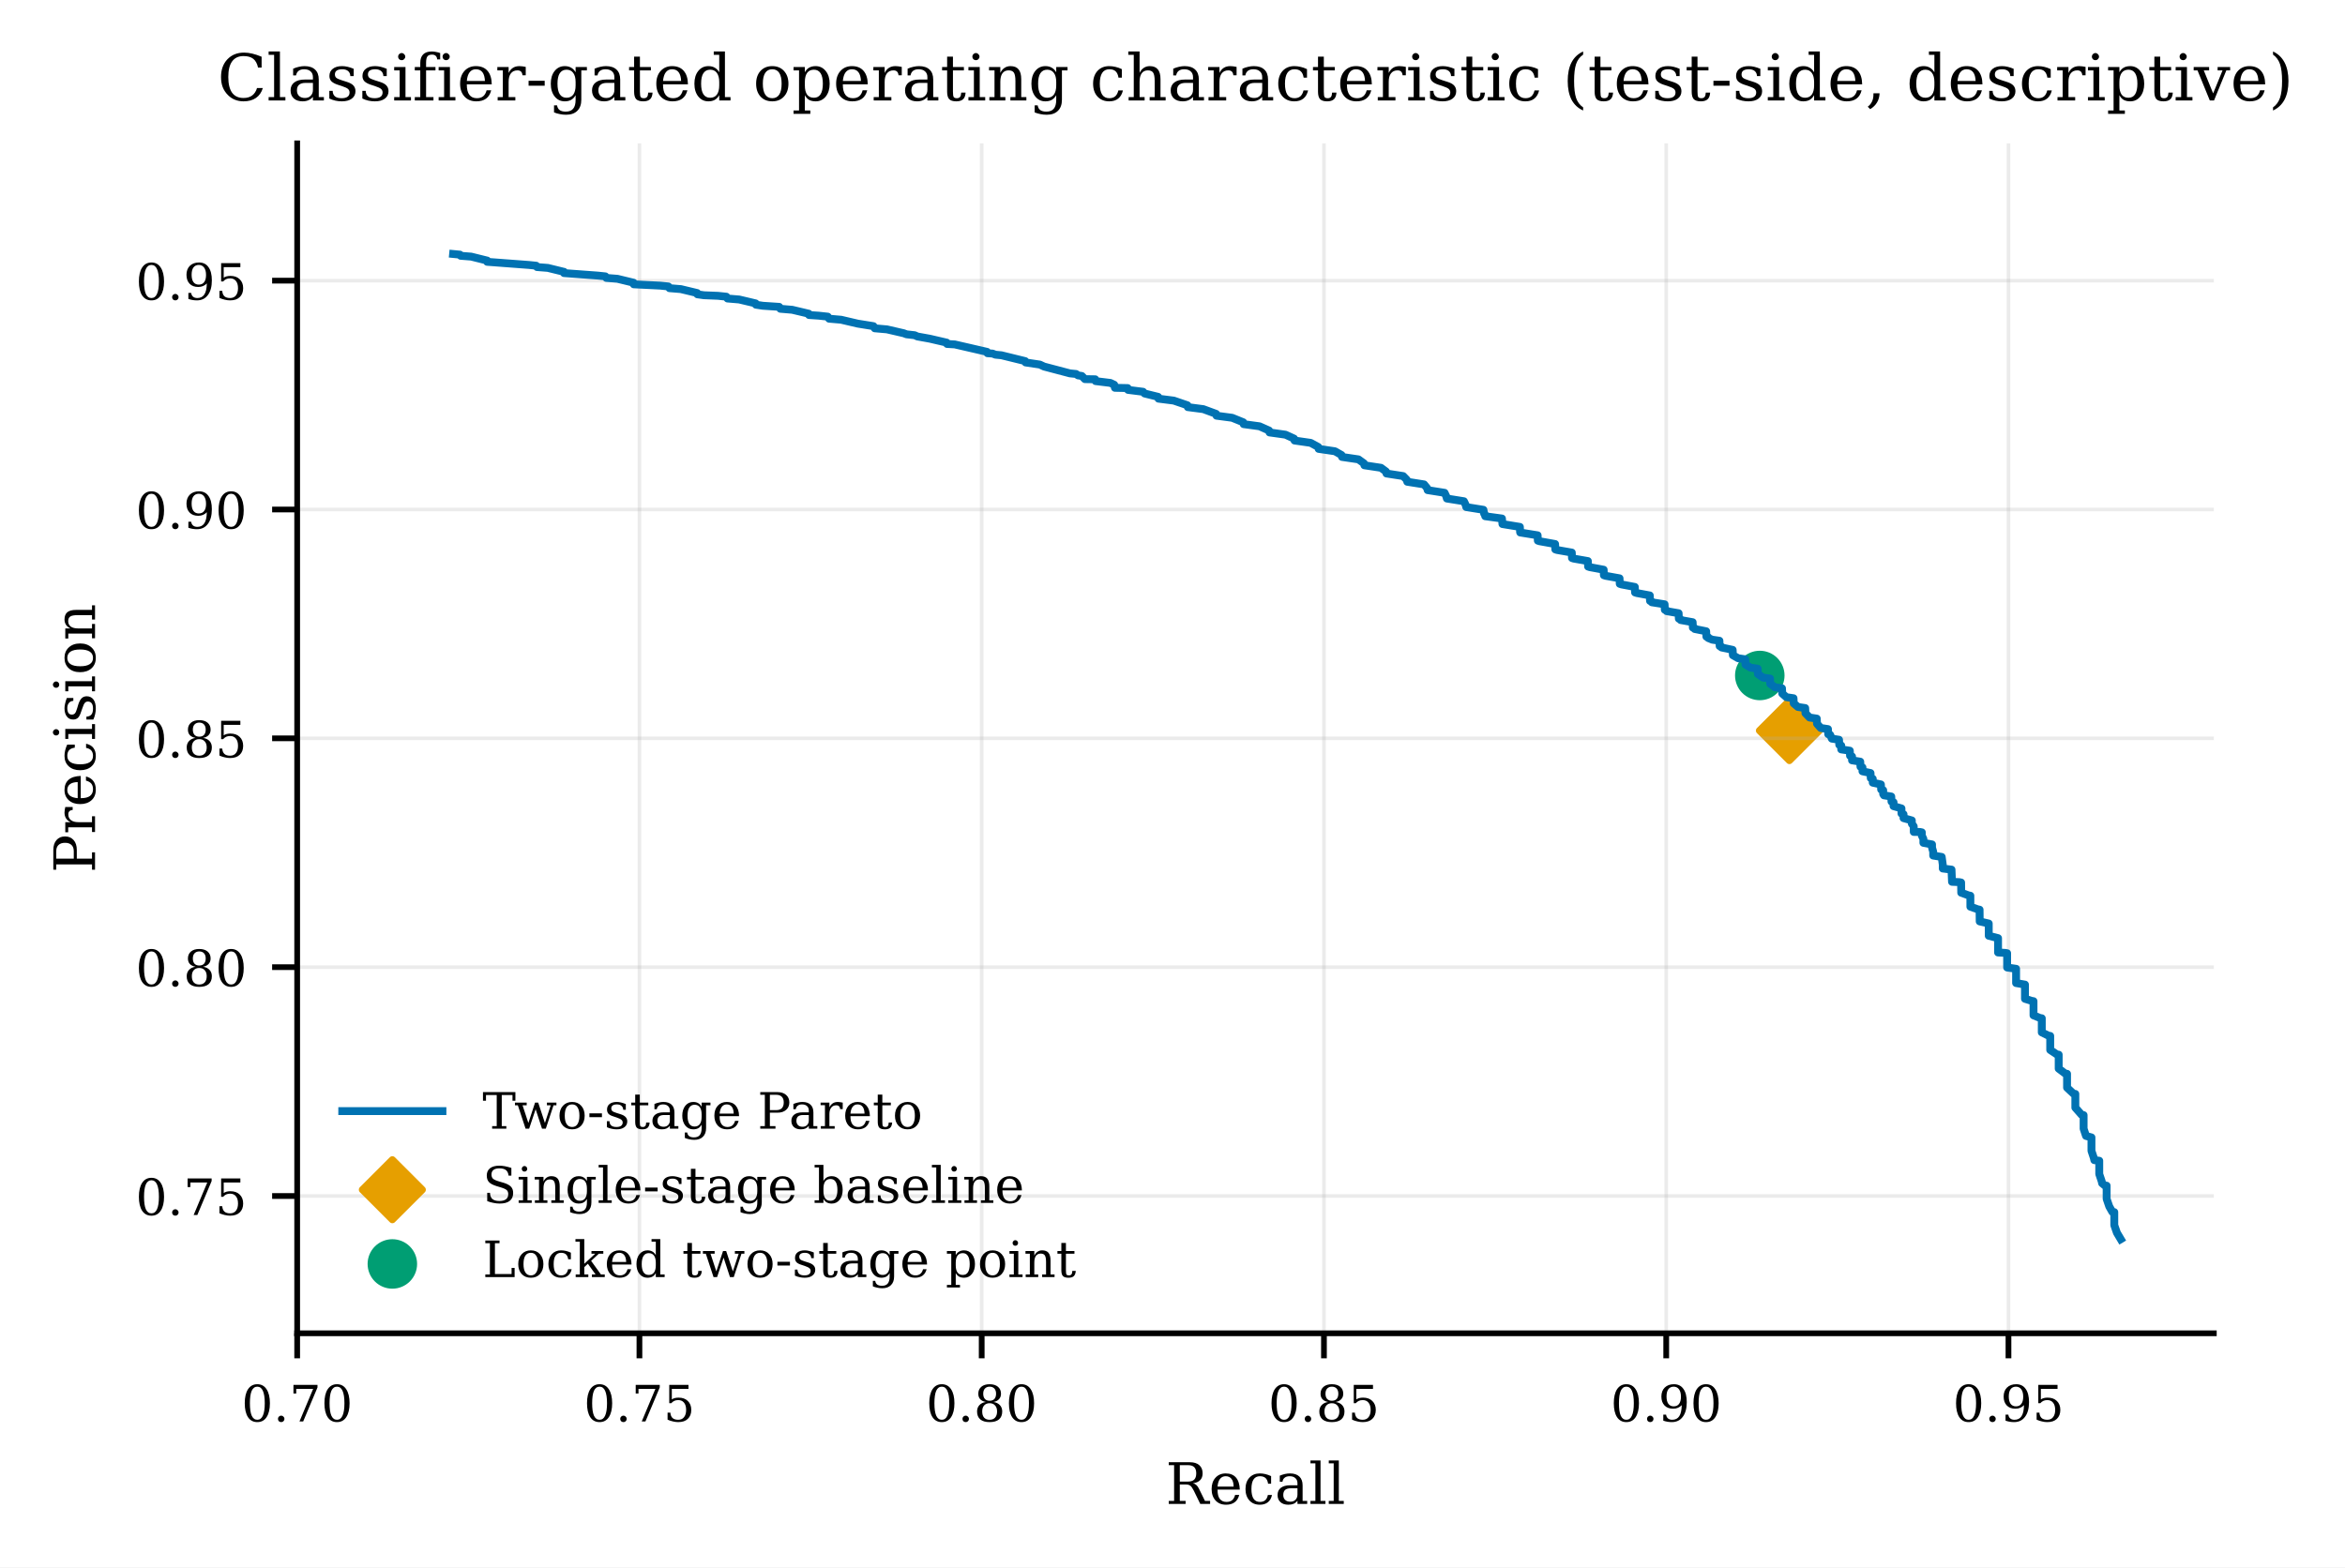
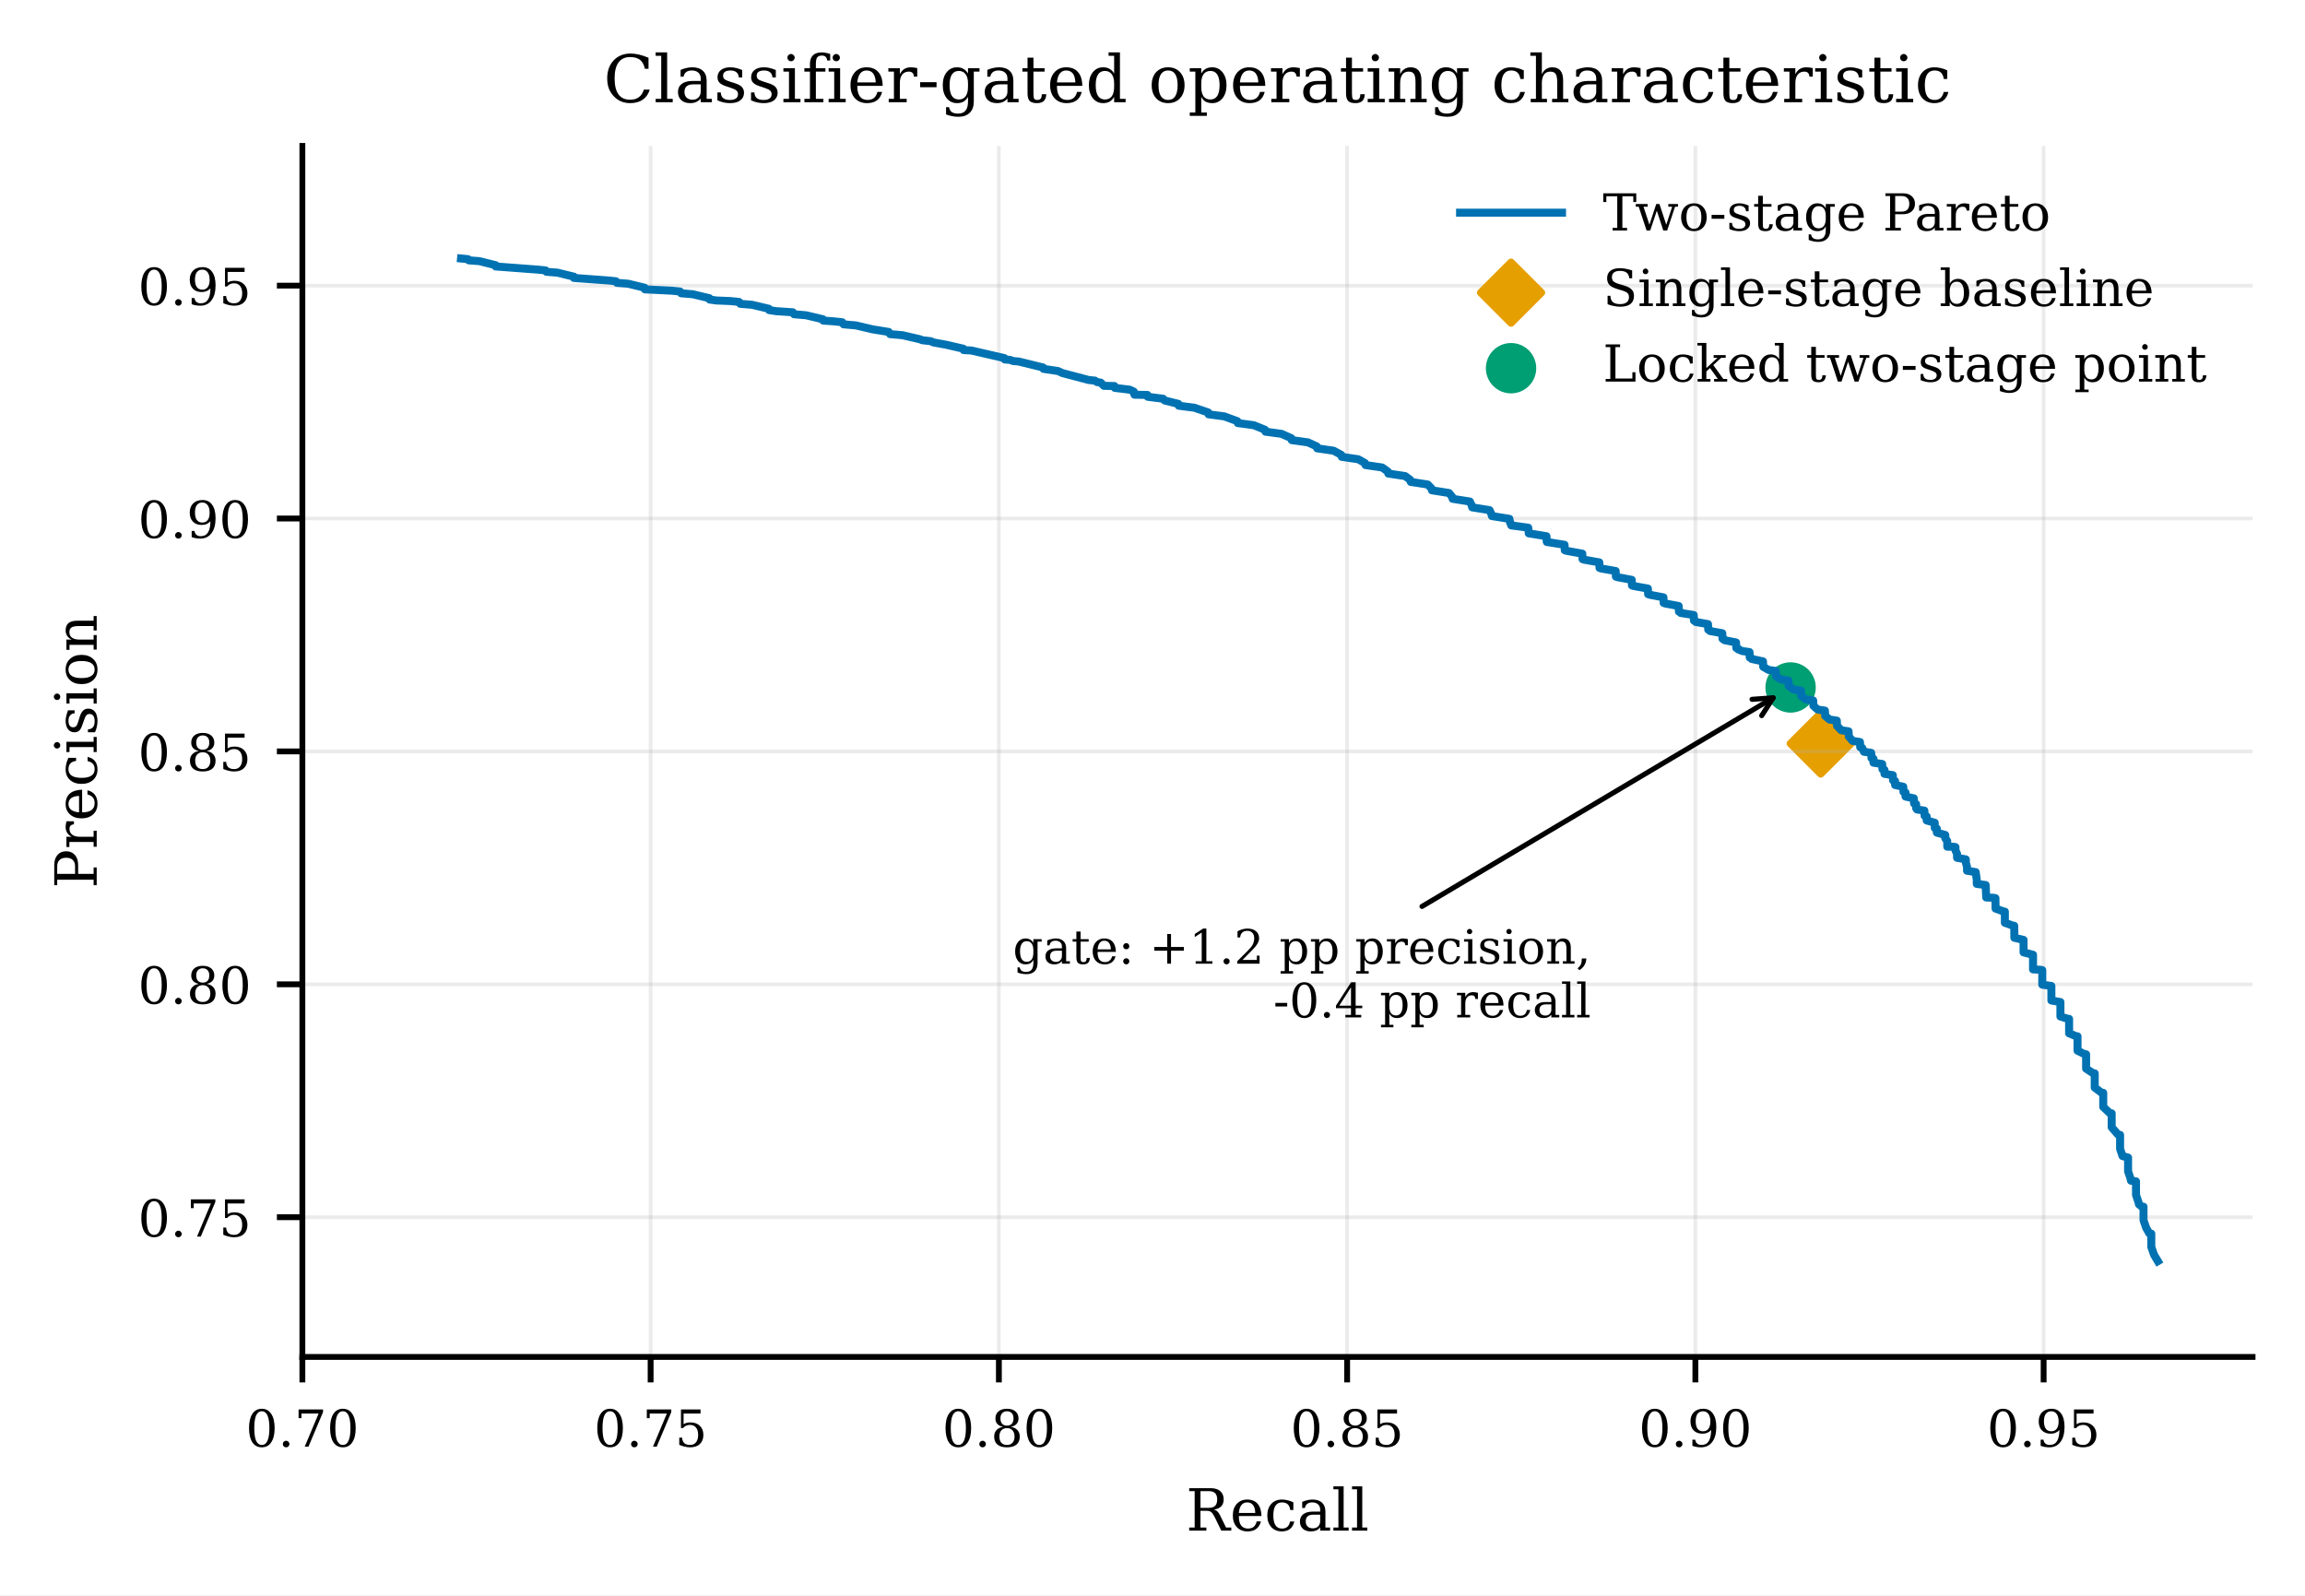
- <svg xmlns="http://www.w3.org/2000/svg" xmlns:xlink="http://www.w3.org/1999/xlink" width="327.699pt" height="219.076pt" viewBox="0 0 327.699 219.076" version="1.1">
+ <svg xmlns="http://www.w3.org/2000/svg" xmlns:xlink="http://www.w3.org/1999/xlink" width="316.568pt" height="219.076pt" viewBox="0 0 316.568 219.076" version="1.1">
  <defs>
    <style type="text/css">*{stroke-linejoin: round; stroke-linecap: butt}</style>
  </defs>
  <g id="figure_1">
    <g id="patch_1">
-       <path d="M 0 219.076 L 327.699 219.076 L 327.699 0 L 0 0 z " style="fill: #ffffff" />
+       <path d="M 0 219.076 L 316.568 219.076 L 316.568 0 L 0 0 z " style="fill: #ffffff" />
    </g>
    <g id="axes_1">
      <g id="patch_2">
        <path d="M 41.528 186.359 L 309.368 186.359 L 309.368 20.039 L 41.528 20.039 z " style="fill: #ffffff" />
      </g>
      <g id="PathCollection_1">
        <defs>
-           <path id="m3e256f7338" d="M -0 4.183 L 4.183 0 L 0 -4.183 L -4.183 -0 z " style="stroke: #e69f00" />
+           <path id="mf94a4b6e3e" d="M -0 4.183 L 4.183 0 L 0 -4.183 L -4.183 -0 z " style="stroke: #e69f00" />
        </defs>
-         <g clip-path="url(#p09db2bb089)">
-           <use xlink:href="#m3e256f7338" x="250.058" y="102.118" style="fill: #e69f00; stroke: #e69f00" />
+         <g clip-path="url(#p6d59843f79)">
+           <use xlink:href="#mf94a4b6e3e" x="250.058" y="102.118" style="fill: #e69f00; stroke: #e69f00" />
        </g>
      </g>
      <g id="PathCollection_2">
        <defs>
-           <path id="m3079edc502" d="M 0 2.958 C 0.784 2.958 1.537 2.646 2.092 2.092 C 2.646 1.537 2.958 0.784 2.958 0 C 2.958 -0.784 2.646 -1.537 2.092 -2.092 C 1.537 -2.646 0.784 -2.958 0 -2.958 C -0.784 -2.958 -1.537 -2.646 -2.092 -2.092 C -2.646 -1.537 -2.958 -0.784 -2.958 0 C -2.958 0.784 -2.646 1.537 -2.092 2.092 C -1.537 2.646 -0.784 2.958 0 2.958 z " style="stroke: #009e73" />
+           <path id="m4a5a558cd6" d="M 0 2.958 C 0.784 2.958 1.537 2.646 2.092 2.092 C 2.646 1.537 2.958 0.784 2.958 0 C 2.958 -0.784 2.646 -1.537 2.092 -2.092 C 1.537 -2.646 0.784 -2.958 0 -2.958 C -0.784 -2.958 -1.537 -2.646 -2.092 -2.092 C -2.646 -1.537 -2.958 -0.784 -2.958 0 C -2.958 0.784 -2.646 1.537 -2.092 2.092 C -1.537 2.646 -0.784 2.958 0 2.958 z " style="stroke: #009e73" />
        </defs>
-         <g clip-path="url(#p09db2bb089)">
-           <use xlink:href="#m3079edc502" x="245.919" y="94.414" style="fill: #009e73; stroke: #009e73" />
+         <g clip-path="url(#p6d59843f79)">
+           <use xlink:href="#m4a5a558cd6" x="245.919" y="94.414" style="fill: #009e73; stroke: #009e73" />
        </g>
      </g>
      <g id="matplotlib.axis_1">
        <g id="xtick_1">
          <g id="line2d_1">
-             <path d="M 41.528 186.359 L 41.528 20.039 " clip-path="url(#p09db2bb089)" style="fill: none; stroke: #b0b0b0; stroke-opacity: 0.25; stroke-width: 0.5; stroke-linecap: square" />
+             <path d="M 41.528 186.359 L 41.528 20.039 " clip-path="url(#p6d59843f79)" style="fill: none; stroke: #b0b0b0; stroke-opacity: 0.25; stroke-width: 0.5; stroke-linecap: square" />
          </g>
          <g id="line2d_2">
            <defs>
-               <path id="m730775cce3" d="M 0 0 L 0 3.5 " style="stroke: #000000; stroke-width: 0.8" />
+               <path id="mb930d35ffc" d="M 0 0 L 0 3.5 " style="stroke: #000000; stroke-width: 0.8" />
            </defs>
            <g>
-               <use xlink:href="#m730775cce3" x="41.528" y="186.359" style="stroke: #000000; stroke-width: 0.8" />
+               <use xlink:href="#mb930d35ffc" x="41.528" y="186.359" style="stroke: #000000; stroke-width: 0.8" />
            </g>
          </g>
          <g id="text_1">
            <text style="font-size: 7px; font-family: 'DejaVu Serif', serif; text-anchor: middle" x="41.528" y="198.678" transform="rotate(-0 41.52844 198.6775)">0.70</text>
          </g>
        </g>
        <g id="xtick_2">
          <g id="line2d_3">
-             <path d="M 89.357 186.359 L 89.357 20.039 " clip-path="url(#p09db2bb089)" style="fill: none; stroke: #b0b0b0; stroke-opacity: 0.25; stroke-width: 0.5; stroke-linecap: square" />
+             <path d="M 89.357 186.359 L 89.357 20.039 " clip-path="url(#p6d59843f79)" style="fill: none; stroke: #b0b0b0; stroke-opacity: 0.25; stroke-width: 0.5; stroke-linecap: square" />
          </g>
          <g id="line2d_4">
            <g>
-               <use xlink:href="#m730775cce3" x="89.357" y="186.359" style="stroke: #000000; stroke-width: 0.8" />
+               <use xlink:href="#mb930d35ffc" x="89.357" y="186.359" style="stroke: #000000; stroke-width: 0.8" />
            </g>
          </g>
          <g id="text_2">
            <text style="font-size: 7px; font-family: 'DejaVu Serif', serif; text-anchor: middle" x="89.357" y="198.678" transform="rotate(-0 89.35701 198.6775)">0.75</text>
          </g>
        </g>
        <g id="xtick_3">
          <g id="line2d_5">
-             <path d="M 137.186 186.359 L 137.186 20.039 " clip-path="url(#p09db2bb089)" style="fill: none; stroke: #b0b0b0; stroke-opacity: 0.25; stroke-width: 0.5; stroke-linecap: square" />
+             <path d="M 137.186 186.359 L 137.186 20.039 " clip-path="url(#p6d59843f79)" style="fill: none; stroke: #b0b0b0; stroke-opacity: 0.25; stroke-width: 0.5; stroke-linecap: square" />
          </g>
          <g id="line2d_6">
            <g>
-               <use xlink:href="#m730775cce3" x="137.186" y="186.359" style="stroke: #000000; stroke-width: 0.8" />
+               <use xlink:href="#mb930d35ffc" x="137.186" y="186.359" style="stroke: #000000; stroke-width: 0.8" />
            </g>
          </g>
          <g id="text_3">
            <text style="font-size: 7px; font-family: 'DejaVu Serif', serif; text-anchor: middle" x="137.186" y="198.678" transform="rotate(-0 137.1856 198.6775)">0.80</text>
          </g>
        </g>
        <g id="xtick_4">
          <g id="line2d_7">
-             <path d="M 185.014 186.359 L 185.014 20.039 " clip-path="url(#p09db2bb089)" style="fill: none; stroke: #b0b0b0; stroke-opacity: 0.25; stroke-width: 0.5; stroke-linecap: square" />
+             <path d="M 185.014 186.359 L 185.014 20.039 " clip-path="url(#p6d59843f79)" style="fill: none; stroke: #b0b0b0; stroke-opacity: 0.25; stroke-width: 0.5; stroke-linecap: square" />
          </g>
          <g id="line2d_8">
            <g>
-               <use xlink:href="#m730775cce3" x="185.014" y="186.359" style="stroke: #000000; stroke-width: 0.8" />
+               <use xlink:href="#mb930d35ffc" x="185.014" y="186.359" style="stroke: #000000; stroke-width: 0.8" />
            </g>
          </g>
          <g id="text_4">
            <text style="font-size: 7px; font-family: 'DejaVu Serif', serif; text-anchor: middle" x="185.014" y="198.678" transform="rotate(-0 185.0142 198.6775)">0.85</text>
          </g>
        </g>
        <g id="xtick_5">
          <g id="line2d_9">
-             <path d="M 232.843 186.359 L 232.843 20.039 " clip-path="url(#p09db2bb089)" style="fill: none; stroke: #b0b0b0; stroke-opacity: 0.25; stroke-width: 0.5; stroke-linecap: square" />
+             <path d="M 232.843 186.359 L 232.843 20.039 " clip-path="url(#p6d59843f79)" style="fill: none; stroke: #b0b0b0; stroke-opacity: 0.25; stroke-width: 0.5; stroke-linecap: square" />
          </g>
          <g id="line2d_10">
            <g>
-               <use xlink:href="#m730775cce3" x="232.843" y="186.359" style="stroke: #000000; stroke-width: 0.8" />
+               <use xlink:href="#mb930d35ffc" x="232.843" y="186.359" style="stroke: #000000; stroke-width: 0.8" />
            </g>
          </g>
          <g id="text_5">
            <text style="font-size: 7px; font-family: 'DejaVu Serif', serif; text-anchor: middle" x="232.843" y="198.678" transform="rotate(-0 232.8427 198.6775)">0.90</text>
          </g>
        </g>
        <g id="xtick_6">
          <g id="line2d_11">
-             <path d="M 280.671 186.359 L 280.671 20.039 " clip-path="url(#p09db2bb089)" style="fill: none; stroke: #b0b0b0; stroke-opacity: 0.25; stroke-width: 0.5; stroke-linecap: square" />
+             <path d="M 280.671 186.359 L 280.671 20.039 " clip-path="url(#p6d59843f79)" style="fill: none; stroke: #b0b0b0; stroke-opacity: 0.25; stroke-width: 0.5; stroke-linecap: square" />
          </g>
          <g id="line2d_12">
            <g>
-               <use xlink:href="#m730775cce3" x="280.671" y="186.359" style="stroke: #000000; stroke-width: 0.8" />
+               <use xlink:href="#mb930d35ffc" x="280.671" y="186.359" style="stroke: #000000; stroke-width: 0.8" />
            </g>
          </g>
          <g id="text_6">
            <text style="font-size: 7px; font-family: 'DejaVu Serif', serif; text-anchor: middle" x="280.671" y="198.678" transform="rotate(-0 280.6713 198.6775)">0.95</text>
          </g>
        </g>
        <g id="text_7">
          <text style="font-size: 8px; font-family: 'DejaVu Serif', serif; text-anchor: middle" x="175.448" y="210.212" transform="rotate(-0 175.4484 210.212)">Recall</text>
        </g>
      </g>
      <g id="matplotlib.axis_2">
        <g id="ytick_1">
          <g id="line2d_13">
-             <path d="M 41.528 167.168 L 309.368 167.168 " clip-path="url(#p09db2bb089)" style="fill: none; stroke: #b0b0b0; stroke-opacity: 0.25; stroke-width: 0.5; stroke-linecap: square" />
+             <path d="M 41.528 167.168 L 309.368 167.168 " clip-path="url(#p6d59843f79)" style="fill: none; stroke: #b0b0b0; stroke-opacity: 0.25; stroke-width: 0.5; stroke-linecap: square" />
          </g>
          <g id="line2d_14">
            <defs>
-               <path id="m8206b9f0b0" d="M 0 0 L -3.5 0 " style="stroke: #000000; stroke-width: 0.8" />
+               <path id="m2161b0c68e" d="M 0 0 L -3.5 0 " style="stroke: #000000; stroke-width: 0.8" />
            </defs>
            <g>
-               <use xlink:href="#m8206b9f0b0" x="41.528" y="167.168" style="stroke: #000000; stroke-width: 0.8" />
+               <use xlink:href="#m2161b0c68e" x="41.528" y="167.168" style="stroke: #000000; stroke-width: 0.8" />
            </g>
          </g>
          <g id="text_8">
            <text style="font-size: 7px; font-family: 'DejaVu Serif', serif; text-anchor: end" x="34.528" y="169.827" transform="rotate(-0 34.52844 169.8273)">0.75</text>
          </g>
        </g>
        <g id="ytick_2">
          <g id="line2d_15">
-             <path d="M 41.528 135.183 L 309.368 135.183 " clip-path="url(#p09db2bb089)" style="fill: none; stroke: #b0b0b0; stroke-opacity: 0.25; stroke-width: 0.5; stroke-linecap: square" />
+             <path d="M 41.528 135.183 L 309.368 135.183 " clip-path="url(#p6d59843f79)" style="fill: none; stroke: #b0b0b0; stroke-opacity: 0.25; stroke-width: 0.5; stroke-linecap: square" />
          </g>
          <g id="line2d_16">
            <g>
-               <use xlink:href="#m8206b9f0b0" x="41.528" y="135.183" style="stroke: #000000; stroke-width: 0.8" />
+               <use xlink:href="#m2161b0c68e" x="41.528" y="135.183" style="stroke: #000000; stroke-width: 0.8" />
            </g>
          </g>
          <g id="text_9">
            <text style="font-size: 7px; font-family: 'DejaVu Serif', serif; text-anchor: end" x="34.528" y="137.843" transform="rotate(-0 34.52844 137.8427)">0.80</text>
          </g>
        </g>
        <g id="ytick_3">
          <g id="line2d_17">
-             <path d="M 41.528 103.199 L 309.368 103.199 " clip-path="url(#p09db2bb089)" style="fill: none; stroke: #b0b0b0; stroke-opacity: 0.25; stroke-width: 0.5; stroke-linecap: square" />
+             <path d="M 41.528 103.199 L 309.368 103.199 " clip-path="url(#p6d59843f79)" style="fill: none; stroke: #b0b0b0; stroke-opacity: 0.25; stroke-width: 0.5; stroke-linecap: square" />
          </g>
          <g id="line2d_18">
            <g>
-               <use xlink:href="#m8206b9f0b0" x="41.528" y="103.199" style="stroke: #000000; stroke-width: 0.8" />
+               <use xlink:href="#m2161b0c68e" x="41.528" y="103.199" style="stroke: #000000; stroke-width: 0.8" />
            </g>
          </g>
          <g id="text_10">
            <text style="font-size: 7px; font-family: 'DejaVu Serif', serif; text-anchor: end" x="34.528" y="105.858" transform="rotate(-0 34.52844 105.858)">0.85</text>
          </g>
        </g>
        <g id="ytick_4">
          <g id="line2d_19">
-             <path d="M 41.528 71.214 L 309.368 71.214 " clip-path="url(#p09db2bb089)" style="fill: none; stroke: #b0b0b0; stroke-opacity: 0.25; stroke-width: 0.5; stroke-linecap: square" />
+             <path d="M 41.528 71.214 L 309.368 71.214 " clip-path="url(#p6d59843f79)" style="fill: none; stroke: #b0b0b0; stroke-opacity: 0.25; stroke-width: 0.5; stroke-linecap: square" />
          </g>
          <g id="line2d_20">
            <g>
-               <use xlink:href="#m8206b9f0b0" x="41.528" y="71.214" style="stroke: #000000; stroke-width: 0.8" />
+               <use xlink:href="#m2161b0c68e" x="41.528" y="71.214" style="stroke: #000000; stroke-width: 0.8" />
            </g>
          </g>
          <g id="text_11">
            <text style="font-size: 7px; font-family: 'DejaVu Serif', serif; text-anchor: end" x="34.528" y="73.873" transform="rotate(-0 34.52844 73.87343)">0.90</text>
          </g>
        </g>
        <g id="ytick_5">
          <g id="line2d_21">
-             <path d="M 41.528 39.229 L 309.368 39.229 " clip-path="url(#p09db2bb089)" style="fill: none; stroke: #b0b0b0; stroke-opacity: 0.25; stroke-width: 0.5; stroke-linecap: square" />
+             <path d="M 41.528 39.229 L 309.368 39.229 " clip-path="url(#p6d59843f79)" style="fill: none; stroke: #b0b0b0; stroke-opacity: 0.25; stroke-width: 0.5; stroke-linecap: square" />
          </g>
          <g id="line2d_22">
            <g>
-               <use xlink:href="#m8206b9f0b0" x="41.528" y="39.229" style="stroke: #000000; stroke-width: 0.8" />
+               <use xlink:href="#m2161b0c68e" x="41.528" y="39.229" style="stroke: #000000; stroke-width: 0.8" />
            </g>
          </g>
          <g id="text_12">
            <text style="font-size: 7px; font-family: 'DejaVu Serif', serif; text-anchor: end" x="34.528" y="41.889" transform="rotate(-0 34.52844 41.88882)">0.95</text>
          </g>
        </g>
        <g id="text_13">
          <text style="font-size: 8px; font-family: 'DejaVu Serif', serif; text-anchor: middle" x="13.279" y="103.199" transform="rotate(-90 13.27875 103.1986)">Precision</text>
        </g>
      </g>
      <g id="line2d_23">
-         <path d="M 296.358 173.205 L 295.834 172.322 L 295.795 172.221 L 295.458 171.249 L 295.458 169.425 L 295.185 169.39 L 295.185 169.39 L 294.764 168.651 L 294.725 168.549 L 294.389 167.567 L 294.389 165.727 L 294.117 165.69 L 294.117 165.69 L 293.757 165.388 L 293.693 165.093 L 293.357 164.102 L 293.357 162.242 L 292.668 162.156 L 292.604 161.859 L 292.269 160.861 L 292.269 158.982 L 291.506 158.771 L 291.172 157.765 L 291.172 155.866 L 290.902 155.827 L 290.902 155.827 L 290.016 154.82 L 290.016 152.902 L 289.748 152.861 L 289.748 152.861 L 288.859 152.024 L 288.859 150.091 L 288.592 150.049 L 288.592 150.049 L 287.689 149.365 L 287.689 147.415 L 287.423 147.373 L 287.423 147.373 L 286.505 146.758 L 286.505 144.795 L 286.241 144.752 L 286.241 144.752 L 285.327 144.299 L 285.327 142.329 L 285.064 142.284 L 285.064 142.284 L 284.17 141.918 L 284.17 139.939 L 283.91 139.894 L 283.91 139.894 L 282.978 139.607 L 282.978 137.621 L 281.736 137.405 L 281.736 135.413 L 280.485 135.231 L 280.485 133.233 L 280.226 133.186 L 280.226 133.186 L 279.216 133.132 L 279.216 131.129 L 277.916 130.797 L 277.913 129.086 L 276.651 128.79 L 276.634 127.148 L 276.379 127.099 L 276.379 127.099 L 275.348 126.734 L 275.346 125.201 L 275.094 125.152 L 275.094 125.152 L 274.07 124.782 L 274.052 123.35 L 273.799 123.3 L 273.799 123.3 L 272.783 123.256 L 272.783 123.256 L 272.711 121.548 L 271.49 121.395 L 271.49 121.395 L 271.49 120.852 L 271.341 119.776 L 270.152 119.586 L 270.152 119.586 L 270.152 119.042 L 269.988 118.481 L 269.988 118.027 L 268.782 117.804 L 268.782 117.804 L 268.782 117.26 L 268.563 116.796 L 268.563 116.34 L 268.313 116.289 L 267.437 116.283 L 267.43 115.501 L 267.165 115.13 L 267.165 114.674 L 266.007 114.352 L 266.007 114.352 L 266.007 113.807 L 265.72 113.713 L 265.717 112.994 L 264.611 112.68 L 264.611 112.68 L 264.611 112.134 L 264.325 112.041 L 264.292 111.33 L 263.274 111.167 L 263.164 110.993 L 263.164 110.993 L 263.164 110.447 L 262.88 110.354 L 262.846 109.643 L 261.707 109.4 L 261.707 109.4 L 261.707 108.855 L 261.427 108.761 L 261.394 108.05 L 260.27 107.809 L 260.27 107.809 L 260.27 107.264 L 259.991 107.171 L 259.958 106.459 L 258.811 106.274 L 258.811 106.274 L 258.811 105.73 L 258.533 105.638 L 258.5 104.926 L 257.302 104.748 L 257.302 104.748 L 257.302 104.202 L 257.027 104.111 L 256.993 103.397 L 255.986 103.241 L 255.755 102.714 L 255.482 102.622 L 255.448 101.907 L 254.441 101.752 L 253.914 101.159 L 253.881 100.441 L 252.874 100.288 L 252.299 99.69 L 252.266 98.968 L 251.261 98.817 L 250.667 98.321 L 250.634 97.596 L 249.632 97.446 L 249.056 96.933 L 249.022 96.204 L 248.021 96.056 L 247.385 95.582 L 247.352 94.849 L 246.353 94.702 L 245.654 94.205 L 245.622 93.468 L 244.625 93.32 L 243.92 92.893 L 243.887 92.151 L 242.895 92.004 L 242.161 91.581 L 242.128 90.834 L 240.57 90.499 L 240.57 90.393 L 240.311 90.308 L 240.278 89.557 L 239.29 89.413 L 238.719 89.181 L 238.719 89.075 L 238.461 88.991 L 238.428 88.236 L 236.825 87.915 L 236.825 87.808 L 236.569 87.726 L 236.536 86.966 L 234.861 86.666 L 234.861 86.56 L 234.609 86.477 L 234.577 85.714 L 232.898 85.42 L 232.898 85.314 L 232.649 85.232 L 232.616 84.465 L 230.831 84.184 L 230.831 84.079 L 230.582 83.996 L 230.55 83.228 L 228.737 82.891 L 228.488 82.81 L 228.457 82.039 L 226.597 81.686 L 226.352 81.605 L 226.321 80.834 L 224.377 80.482 L 224.134 80.403 L 224.103 79.632 L 222.168 79.272 L 221.927 79.192 L 221.896 78.423 L 219.917 78.077 L 219.678 77.998 L 219.648 77.233 L 217.582 76.871 L 217.346 76.794 L 217.316 76.038 L 215.137 75.648 L 214.904 75.572 L 214.874 74.822 L 212.44 74.429 L 212.425 74.384 L 212.394 73.645 L 209.958 73.249 L 209.89 72.475 L 207.552 72.155 L 207.47 71.829 L 207.47 71.829 L 207.398 71.799 L 207.299 71.258 L 204.896 70.872 L 204.825 70.588 L 204.574 70.062 L 202.189 69.681 L 202.119 69.399 L 201.871 68.881 L 199.502 68.506 L 199.434 68.227 L 199.005 67.708 L 196.655 67.337 L 196.586 67.059 L 196.081 66.542 L 193.75 66.182 L 193.683 65.905 L 192.982 65.385 L 190.668 65.035 L 190.601 64.76 L 189.828 64.206 L 187.535 63.868 L 187.469 63.597 L 186.548 63.075 L 184.274 62.741 L 184.211 62.471 L 183.155 61.899 L 180.904 61.574 L 180.84 61.307 L 179.638 60.756 L 177.408 60.444 L 177.346 60.179 L 176.004 59.584 L 173.795 59.284 L 173.735 59.022 L 172.184 58.395 L 170 58.104 L 169.94 57.844 L 168.151 57.186 L 165.99 56.905 L 165.932 56.644 L 164.026 55.994 L 161.892 55.722 L 161.835 55.465 L 159.954 55.002 L 159.736 54.759 L 157.637 54.496 L 157.583 54.243 L 155.804 54.206 L 155.706 53.777 L 155.168 53.522 L 153.106 53.269 L 153.051 53.015 L 151.613 52.992 L 151.175 52.55 L 150.647 52.468 L 150.647 52.468 L 150.373 52.272 L 149.52 52.188 L 145.9 51.233 L 145.9 51.233 L 145.313 50.957 L 143.322 50.662 L 143.27 50.475 L 139.939 49.656 L 139.109 49.576 L 138.704 49.421 L 137.989 49.37 L 137.939 49.181 L 133.42 48.14 L 132.348 48.078 L 132.3 47.89 L 129.941 47.344 L 129.941 47.344 L 128.194 47.028 L 127.826 46.857 L 126.68 46.727 L 126.29 46.579 L 123.944 46.037 L 123.944 46.037 L 122.241 45.888 L 122.241 45.888 L 122.056 45.587 L 119.864 45.234 L 117.537 44.69 L 117.537 44.69 L 115.855 44.544 L 115.855 44.544 L 115.679 44.259 L 114.415 44.122 L 113.06 44.032 L 113.021 43.847 L 110.708 43.3 L 110.708 43.3 L 109.051 43.159 L 109.051 43.159 L 108.887 42.889 L 106.592 42.736 L 105.631 42.588 L 105.593 42.405 L 103.293 41.861 L 103.293 41.861 L 101.663 41.724 L 101.663 41.724 L 101.507 41.47 L 100.332 41.347 L 98.381 41.268 L 97.46 41.138 L 97.425 40.956 L 95.144 40.41 L 95.144 40.41 L 93.549 40.278 L 93.549 40.278 L 93.405 40.039 L 92.273 39.923 L 88.568 39.74 L 88.537 39.515 L 86.281 38.968 L 86.281 38.968 L 84.728 38.844 L 84.728 38.844 L 84.595 38.629 L 83.521 38.518 L 78.818 38.171 L 78.818 37.992 L 78.793 37.992 L 76.555 37.445 L 76.555 37.445 L 75.042 37.327 L 75.042 37.327 L 74.928 37.138 L 73.906 37.033 L 68.076 36.595 L 68.076 36.417 L 68.055 36.417 L 65.843 35.867 L 65.843 35.867 L 64.371 35.753 L 64.371 35.753 L 64.273 35.591 L 63.317 35.499 L 63.317 35.499 " clip-path="url(#p09db2bb089)" style="fill: none; stroke: #0072b2; stroke-width: 1.1; stroke-linecap: square" />
+         <path d="M 296.358 173.205 L 295.834 172.322 L 295.795 172.221 L 295.458 171.249 L 295.458 169.425 L 295.185 169.39 L 295.185 169.39 L 294.764 168.651 L 294.725 168.549 L 294.389 167.567 L 294.389 165.727 L 294.117 165.69 L 294.117 165.69 L 293.757 165.388 L 293.693 165.093 L 293.357 164.102 L 293.357 162.242 L 292.668 162.156 L 292.604 161.859 L 292.269 160.861 L 292.269 158.982 L 291.506 158.771 L 291.172 157.765 L 291.172 155.866 L 290.902 155.827 L 290.902 155.827 L 290.016 154.82 L 290.016 152.902 L 289.748 152.861 L 289.748 152.861 L 288.859 152.024 L 288.859 150.091 L 288.592 150.049 L 288.592 150.049 L 287.689 149.365 L 287.689 147.415 L 287.423 147.373 L 287.423 147.373 L 286.505 146.758 L 286.505 144.795 L 286.241 144.752 L 286.241 144.752 L 285.327 144.299 L 285.327 142.329 L 285.064 142.284 L 285.064 142.284 L 284.17 141.918 L 284.17 139.939 L 283.91 139.894 L 283.91 139.894 L 282.978 139.607 L 282.978 137.621 L 281.736 137.405 L 281.736 135.413 L 280.485 135.231 L 280.485 133.233 L 280.226 133.186 L 280.226 133.186 L 279.216 133.132 L 279.216 131.129 L 277.916 130.797 L 277.913 129.086 L 276.651 128.79 L 276.634 127.148 L 276.379 127.099 L 276.379 127.099 L 275.348 126.734 L 275.346 125.201 L 275.094 125.152 L 275.094 125.152 L 274.07 124.782 L 274.052 123.35 L 273.799 123.3 L 273.799 123.3 L 272.783 123.256 L 272.783 123.256 L 272.711 121.548 L 271.49 121.395 L 271.49 121.395 L 271.49 120.852 L 271.341 119.776 L 270.152 119.586 L 270.152 119.586 L 270.152 119.042 L 269.988 118.481 L 269.988 118.027 L 268.782 117.804 L 268.782 117.804 L 268.782 117.26 L 268.563 116.796 L 268.563 116.34 L 268.313 116.289 L 267.437 116.283 L 267.43 115.501 L 267.165 115.13 L 267.165 114.674 L 266.007 114.352 L 266.007 114.352 L 266.007 113.807 L 265.72 113.713 L 265.717 112.994 L 264.611 112.68 L 264.611 112.68 L 264.611 112.134 L 264.325 112.041 L 264.292 111.33 L 263.274 111.167 L 263.164 110.993 L 263.164 110.993 L 263.164 110.447 L 262.88 110.354 L 262.846 109.643 L 261.707 109.4 L 261.707 109.4 L 261.707 108.855 L 261.427 108.761 L 261.394 108.05 L 260.27 107.809 L 260.27 107.809 L 260.27 107.264 L 259.991 107.171 L 259.958 106.459 L 258.811 106.274 L 258.811 106.274 L 258.811 105.73 L 258.533 105.638 L 258.5 104.926 L 257.302 104.748 L 257.302 104.748 L 257.302 104.202 L 257.027 104.111 L 256.993 103.397 L 255.986 103.241 L 255.755 102.714 L 255.482 102.622 L 255.448 101.907 L 254.441 101.752 L 253.914 101.159 L 253.881 100.441 L 252.874 100.288 L 252.299 99.69 L 252.266 98.968 L 251.261 98.817 L 250.667 98.321 L 250.634 97.596 L 249.632 97.446 L 249.056 96.933 L 249.022 96.204 L 248.021 96.056 L 247.385 95.582 L 247.352 94.849 L 246.353 94.702 L 245.654 94.205 L 245.622 93.468 L 244.625 93.32 L 243.92 92.893 L 243.887 92.151 L 242.895 92.004 L 242.161 91.581 L 242.128 90.834 L 240.57 90.499 L 240.57 90.393 L 240.311 90.308 L 240.278 89.557 L 239.29 89.413 L 238.719 89.181 L 238.719 89.075 L 238.461 88.991 L 238.428 88.236 L 236.825 87.915 L 236.825 87.808 L 236.569 87.726 L 236.536 86.966 L 234.861 86.666 L 234.861 86.56 L 234.609 86.477 L 234.577 85.714 L 232.898 85.42 L 232.898 85.314 L 232.649 85.232 L 232.616 84.465 L 230.831 84.184 L 230.831 84.079 L 230.582 83.996 L 230.55 83.228 L 228.737 82.891 L 228.488 82.81 L 228.457 82.039 L 226.597 81.686 L 226.352 81.605 L 226.321 80.834 L 224.377 80.482 L 224.134 80.403 L 224.103 79.632 L 222.168 79.272 L 221.927 79.192 L 221.896 78.423 L 219.917 78.077 L 219.678 77.998 L 219.648 77.233 L 217.582 76.871 L 217.346 76.794 L 217.316 76.038 L 215.137 75.648 L 214.904 75.572 L 214.874 74.822 L 212.44 74.429 L 212.425 74.384 L 212.394 73.645 L 209.958 73.249 L 209.89 72.475 L 207.552 72.155 L 207.47 71.829 L 207.47 71.829 L 207.398 71.799 L 207.299 71.258 L 204.896 70.872 L 204.825 70.588 L 204.574 70.062 L 202.189 69.681 L 202.119 69.399 L 201.871 68.881 L 199.502 68.506 L 199.434 68.227 L 199.005 67.708 L 196.655 67.337 L 196.586 67.059 L 196.081 66.542 L 193.75 66.182 L 193.683 65.905 L 192.982 65.385 L 190.668 65.035 L 190.601 64.76 L 189.828 64.206 L 187.535 63.868 L 187.469 63.597 L 186.548 63.075 L 184.274 62.741 L 184.211 62.471 L 183.155 61.899 L 180.904 61.574 L 180.84 61.307 L 179.638 60.756 L 177.408 60.444 L 177.346 60.179 L 176.004 59.584 L 173.795 59.284 L 173.735 59.022 L 172.184 58.395 L 170 58.104 L 169.94 57.844 L 168.151 57.186 L 165.99 56.905 L 165.932 56.644 L 164.026 55.994 L 161.892 55.722 L 161.835 55.465 L 159.954 55.002 L 159.736 54.759 L 157.637 54.496 L 157.583 54.243 L 155.804 54.206 L 155.706 53.777 L 155.168 53.522 L 153.106 53.269 L 153.051 53.015 L 151.613 52.992 L 151.175 52.55 L 150.647 52.468 L 150.647 52.468 L 150.373 52.272 L 149.52 52.188 L 145.9 51.233 L 145.9 51.233 L 145.313 50.957 L 143.322 50.662 L 143.27 50.475 L 139.939 49.656 L 139.109 49.576 L 138.704 49.421 L 137.989 49.37 L 137.939 49.181 L 133.42 48.14 L 132.348 48.078 L 132.3 47.89 L 129.941 47.344 L 129.941 47.344 L 128.194 47.028 L 127.826 46.857 L 126.68 46.727 L 126.29 46.579 L 123.944 46.037 L 123.944 46.037 L 122.241 45.888 L 122.241 45.888 L 122.056 45.587 L 119.864 45.234 L 117.537 44.69 L 117.537 44.69 L 115.855 44.544 L 115.855 44.544 L 115.679 44.259 L 114.415 44.122 L 113.06 44.032 L 113.021 43.847 L 110.708 43.3 L 110.708 43.3 L 109.051 43.159 L 109.051 43.159 L 108.887 42.889 L 106.592 42.736 L 105.631 42.588 L 105.593 42.405 L 103.293 41.861 L 103.293 41.861 L 101.663 41.724 L 101.663 41.724 L 101.507 41.47 L 100.332 41.347 L 98.381 41.268 L 97.46 41.138 L 97.425 40.956 L 95.144 40.41 L 95.144 40.41 L 93.549 40.278 L 93.549 40.278 L 93.405 40.039 L 92.273 39.923 L 88.568 39.74 L 88.537 39.515 L 86.281 38.968 L 86.281 38.968 L 84.728 38.844 L 84.728 38.844 L 84.595 38.629 L 83.521 38.518 L 78.818 38.171 L 78.818 37.992 L 78.793 37.992 L 76.555 37.445 L 76.555 37.445 L 75.042 37.327 L 75.042 37.327 L 74.928 37.138 L 73.906 37.033 L 68.076 36.595 L 68.076 36.417 L 68.055 36.417 L 65.843 35.867 L 65.843 35.867 L 64.371 35.753 L 64.371 35.753 L 64.273 35.591 L 63.317 35.499 L 63.317 35.499 " clip-path="url(#p6d59843f79)" style="fill: none; stroke: #0072b2; stroke-width: 1.1; stroke-linecap: square" />
      </g>
      <g id="patch_3">
        <path d="M 41.528 186.359 L 41.528 20.039 " style="fill: none; stroke: #000000; stroke-width: 0.8; stroke-linejoin: miter; stroke-linecap: square" />
      </g>
      <g id="patch_4">
        <path d="M 41.528 186.359 L 309.368 186.359 " style="fill: none; stroke: #000000; stroke-width: 0.8; stroke-linejoin: miter; stroke-linecap: square" />
      </g>
+       <g id="patch_5">
+         <path d="M 195.301 124.485 Q 219.75 109.96 243.525 95.836 " style="fill: none; stroke: #000000; stroke-width: 0.7; stroke-linecap: round" />
+         <path d="M 240.626 96.046 L 243.525 95.836 L 241.954 98.281 " style="fill: none; stroke: #000000; stroke-width: 0.7; stroke-linecap: round" />
+       </g>
      <g id="text_14">
-         <text style="font-size: 9px; font-family: 'DejaVu Serif', serif; text-anchor: middle" x="175.448" y="14.039" transform="rotate(-0 175.4484 14.03859)">Classifier-gated operating characteristic (test-side, descriptive)</text>
+         <text style="font-size: 6.5px; font-family: 'DejaVu Serif', serif" transform="translate(139.0916 132.3535)">gate: +1.2 pp precision,</text>
+         <text style="font-size: 6.5px; font-family: 'DejaVu Serif', serif" transform="translate(174.8792 139.7245)">-0.4 pp recall</text>
+       </g>
+       <g id="text_15">
+         <text style="font-size: 9px; font-family: 'DejaVu Serif', serif; text-anchor: middle" x="175.448" y="14.039" transform="rotate(-0 175.4484 14.03859)">Classifier-gated operating characteristic</text>
      </g>
      <g id="legend_1">
        <g id="line2d_24">
-           <path d="M 47.828 155.305 L 54.828 155.305 L 61.828 155.305 " style="fill: none; stroke: #0072b2; stroke-width: 1.1; stroke-linecap: square" />
-         </g>
-         <g id="text_15">
-           <text style="font-size: 7px; font-family: 'DejaVu Serif', serif; text-anchor: start" x="67.428" y="157.755" transform="rotate(-0 67.42844 157.7548)">Two-stage Pareto</text>
+           <path d="M 200.527 29.207 L 207.527 29.207 L 214.527 29.207 " style="fill: none; stroke: #0072b2; stroke-width: 1.1; stroke-linecap: square" />
+         </g>
+         <g id="text_16">
+           <text style="font-size: 7px; font-family: 'DejaVu Serif', serif; text-anchor: start" x="220.127" y="31.657" transform="rotate(-0 220.1272 31.6575)">Two-stage Pareto</text>
        </g>
        <g id="PathCollection_3">
          <g>
-             <use xlink:href="#m3e256f7338" x="54.828" y="166.292" style="fill: #e69f00; stroke: #e69f00" />
-           </g>
-         </g>
-         <g id="text_16">
-           <text style="font-size: 7px; font-family: 'DejaVu Serif', serif; text-anchor: start" x="67.428" y="168.129" transform="rotate(-0 67.42844 168.1291)">Single-stage baseline</text>
+             <use xlink:href="#mf94a4b6e3e" x="207.527" y="40.194" style="fill: #e69f00; stroke: #e69f00" />
+           </g>
+         </g>
+         <g id="text_17">
+           <text style="font-size: 7px; font-family: 'DejaVu Serif', serif; text-anchor: start" x="220.127" y="42.032" transform="rotate(-0 220.1272 42.03172)">Single-stage baseline</text>
        </g>
        <g id="PathCollection_4">
          <g>
-             <use xlink:href="#m3079edc502" x="54.828" y="176.666" style="fill: #009e73; stroke: #009e73" />
-           </g>
-         </g>
-         <g id="text_17">
-           <text style="font-size: 7px; font-family: 'DejaVu Serif', serif; text-anchor: start" x="67.428" y="178.503" transform="rotate(-0 67.42844 178.5033)">Locked two-stage point</text>
+             <use xlink:href="#m4a5a558cd6" x="207.527" y="50.568" style="fill: #009e73; stroke: #009e73" />
+           </g>
+         </g>
+         <g id="text_18">
+           <text style="font-size: 7px; font-family: 'DejaVu Serif', serif; text-anchor: start" x="220.127" y="52.406" transform="rotate(-0 220.1272 52.40594)">Locked two-stage point</text>
        </g>
      </g>
    </g>
  </g>
  <defs>
-     <clipPath id="p09db2bb089">
+     <clipPath id="p6d59843f79">
      <rect x="41.528" y="20.039" width="267.84" height="166.32" />
    </clipPath>
  </defs>
</svg>
